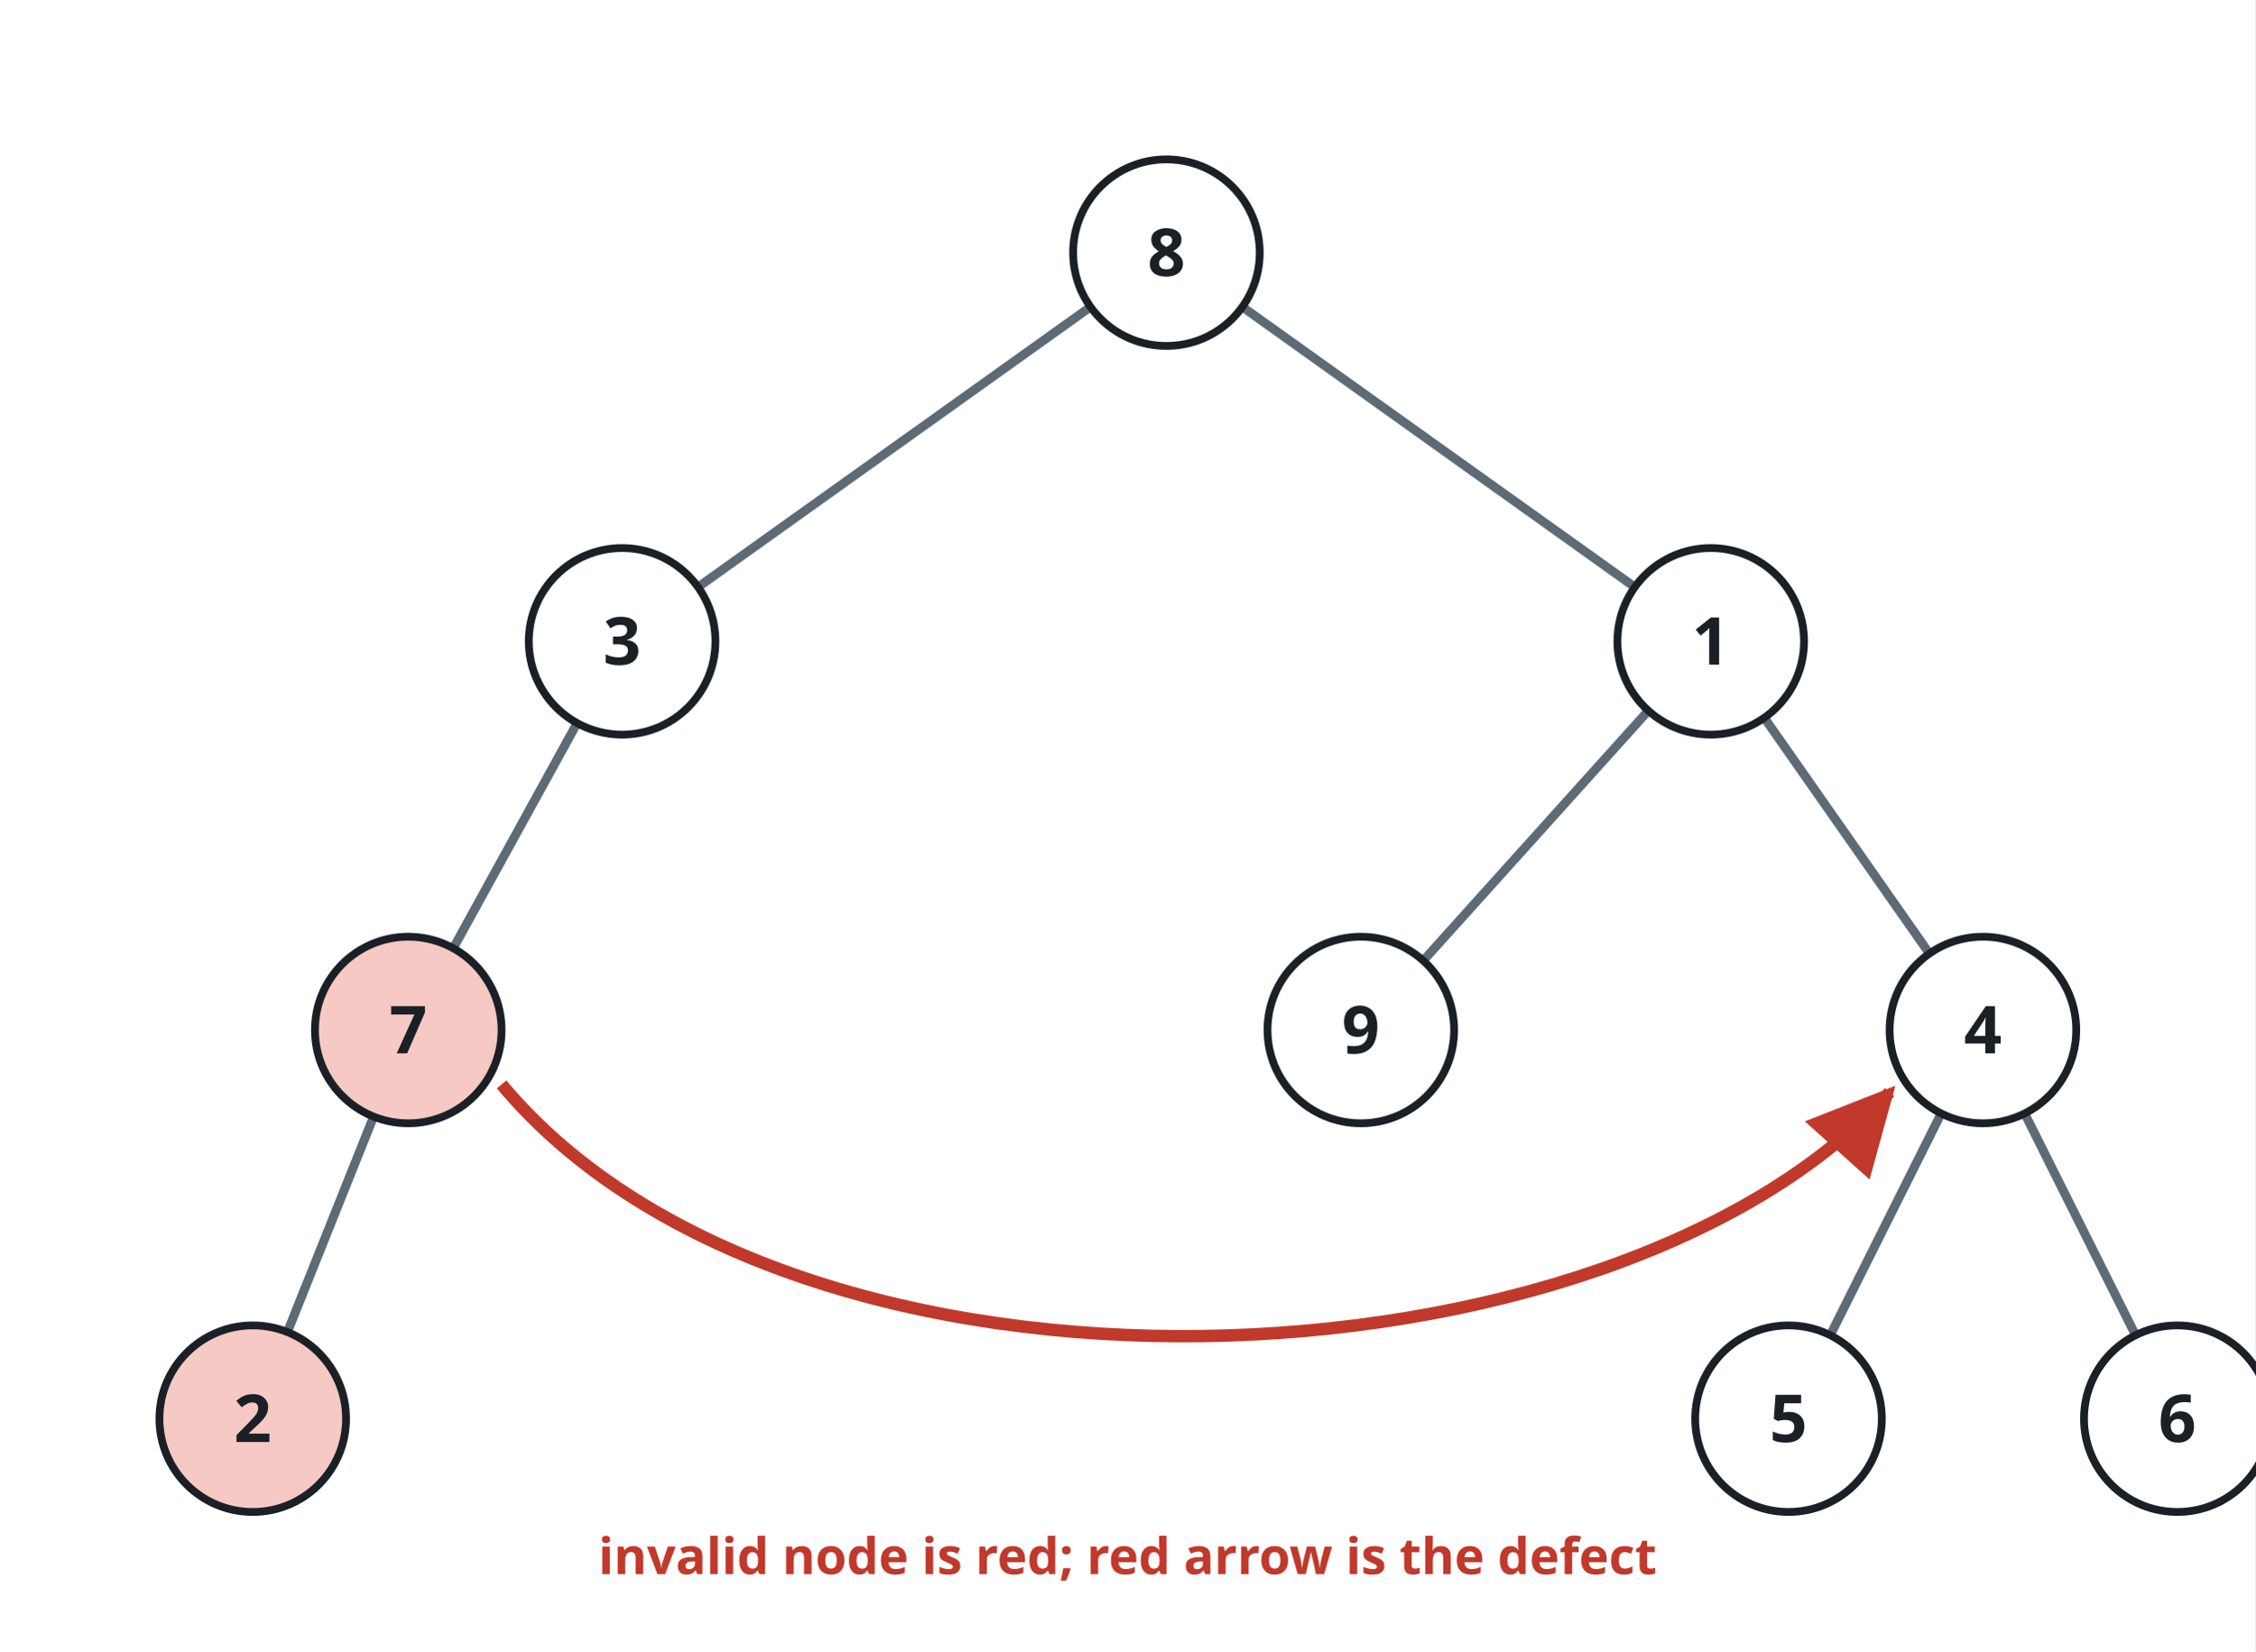
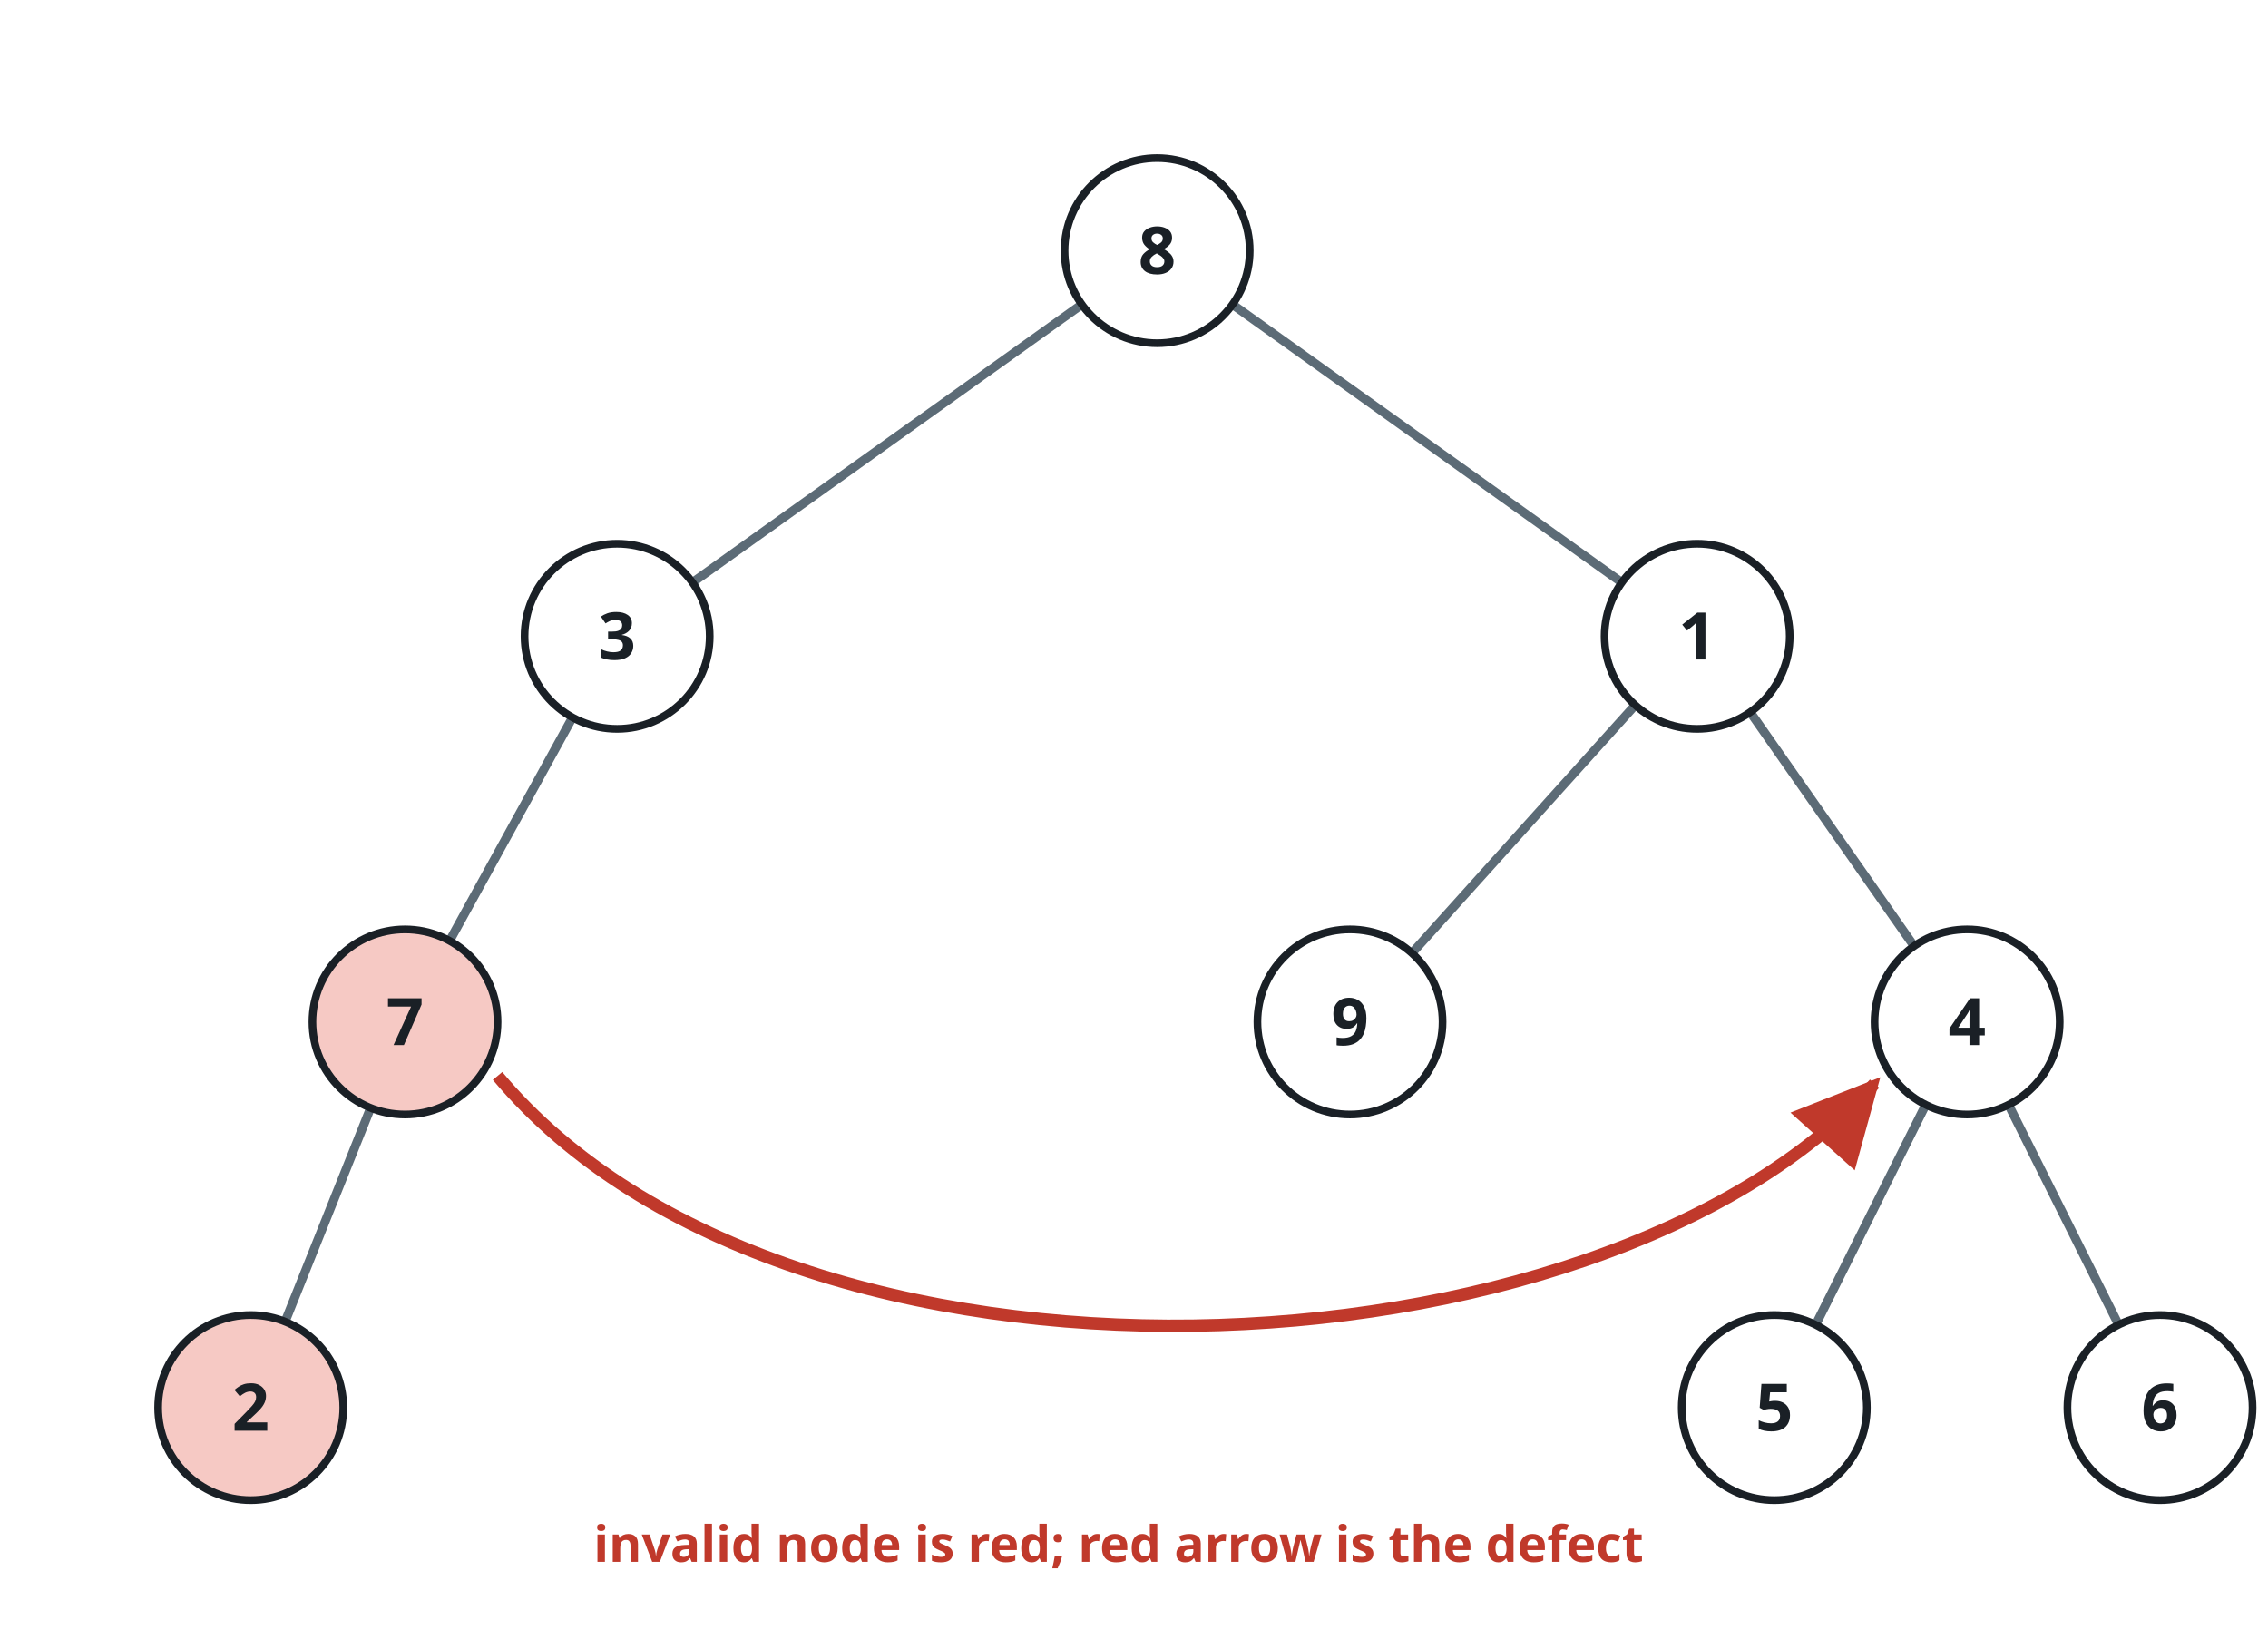
- <svg xmlns="http://www.w3.org/2000/svg" viewBox="0 0 580 425" font-family="IBM Plex Sans, system-ui, sans-serif" font-size="14">
+ <svg xmlns="http://www.w3.org/2000/svg" viewBox="0 0 588 425" font-family="IBM Plex Sans, system-ui, sans-serif" font-size="14">
  <rect width="100%" height="100%" fill="#ffffff" />
  <defs>
    <marker id="bad" viewBox="0 0 10 10" refX="9" refY="5" markerWidth="7" markerHeight="7" orient="auto-start-reverse">
      <path d="M0,0 L10,5 L0,10 z" fill="#c0392b" />
    </marker>
  </defs>
  <line x1="300" y1="65" x2="160" y2="165" stroke="#5c6b76" stroke-width="2.3" />
  <line x1="300" y1="65" x2="440" y2="165" stroke="#5c6b76" stroke-width="2.3" />
  <line x1="160" y1="165" x2="105" y2="265" stroke="#5c6b76" stroke-width="2.3" />
  <line x1="440" y1="165" x2="350" y2="265" stroke="#5c6b76" stroke-width="2.3" />
  <line x1="440" y1="165" x2="510" y2="265" stroke="#5c6b76" stroke-width="2.3" />
  <line x1="105" y1="265" x2="65" y2="365" stroke="#5c6b76" stroke-width="2.3" />
  <line x1="510" y1="265" x2="460" y2="365" stroke="#5c6b76" stroke-width="2.3" />
  <line x1="510" y1="265" x2="560" y2="365" stroke="#5c6b76" stroke-width="2.3" />
  <path d="M129 279 C205 370, 415 360, 486 281" fill="none" stroke="#c0392b" stroke-width="3.2" marker-end="url(#bad)" />
  <circle cx="300" cy="65" r="24" fill="#ffffff" stroke="#1a2026" stroke-width="2" />
  <text x="300" y="71" text-anchor="middle" fill="#1a2026" font-size="17" font-weight="700">8</text>
  <circle cx="160" cy="165" r="24" fill="#ffffff" stroke="#1a2026" stroke-width="2" />
  <text x="160" y="171" text-anchor="middle" fill="#1a2026" font-size="17" font-weight="700">3</text>
  <circle cx="440" cy="165" r="24" fill="#ffffff" stroke="#1a2026" stroke-width="2" />
  <text x="440" y="171" text-anchor="middle" fill="#1a2026" font-size="17" font-weight="700">1</text>
  <circle cx="105" cy="265" r="24" fill="#f6c9c4" stroke="#1a2026" stroke-width="2" />
  <text x="105" y="271" text-anchor="middle" fill="#1a2026" font-size="17" font-weight="700">7</text>
  <circle cx="350" cy="265" r="24" fill="#ffffff" stroke="#1a2026" stroke-width="2" />
  <text x="350" y="271" text-anchor="middle" fill="#1a2026" font-size="17" font-weight="700">9</text>
  <circle cx="510" cy="265" r="24" fill="#ffffff" stroke="#1a2026" stroke-width="2" />
  <text x="510" y="271" text-anchor="middle" fill="#1a2026" font-size="17" font-weight="700">4</text>
  <circle cx="65" cy="365" r="24" fill="#f6c9c4" stroke="#1a2026" stroke-width="2" />
  <text x="65" y="371" text-anchor="middle" fill="#1a2026" font-size="17" font-weight="700">2</text>
  <circle cx="460" cy="365" r="24" fill="#ffffff" stroke="#1a2026" stroke-width="2" />
  <text x="460" y="371" text-anchor="middle" fill="#1a2026" font-size="17" font-weight="700">5</text>
  <circle cx="560" cy="365" r="24" fill="#ffffff" stroke="#1a2026" stroke-width="2" />
  <text x="560" y="371" text-anchor="middle" fill="#1a2026" font-size="17" font-weight="700">6</text>
  <text x="290" y="405" text-anchor="middle" fill="#c0392b" font-size="13" font-weight="700">invalid node is red; red arrow is the defect</text>
</svg>
